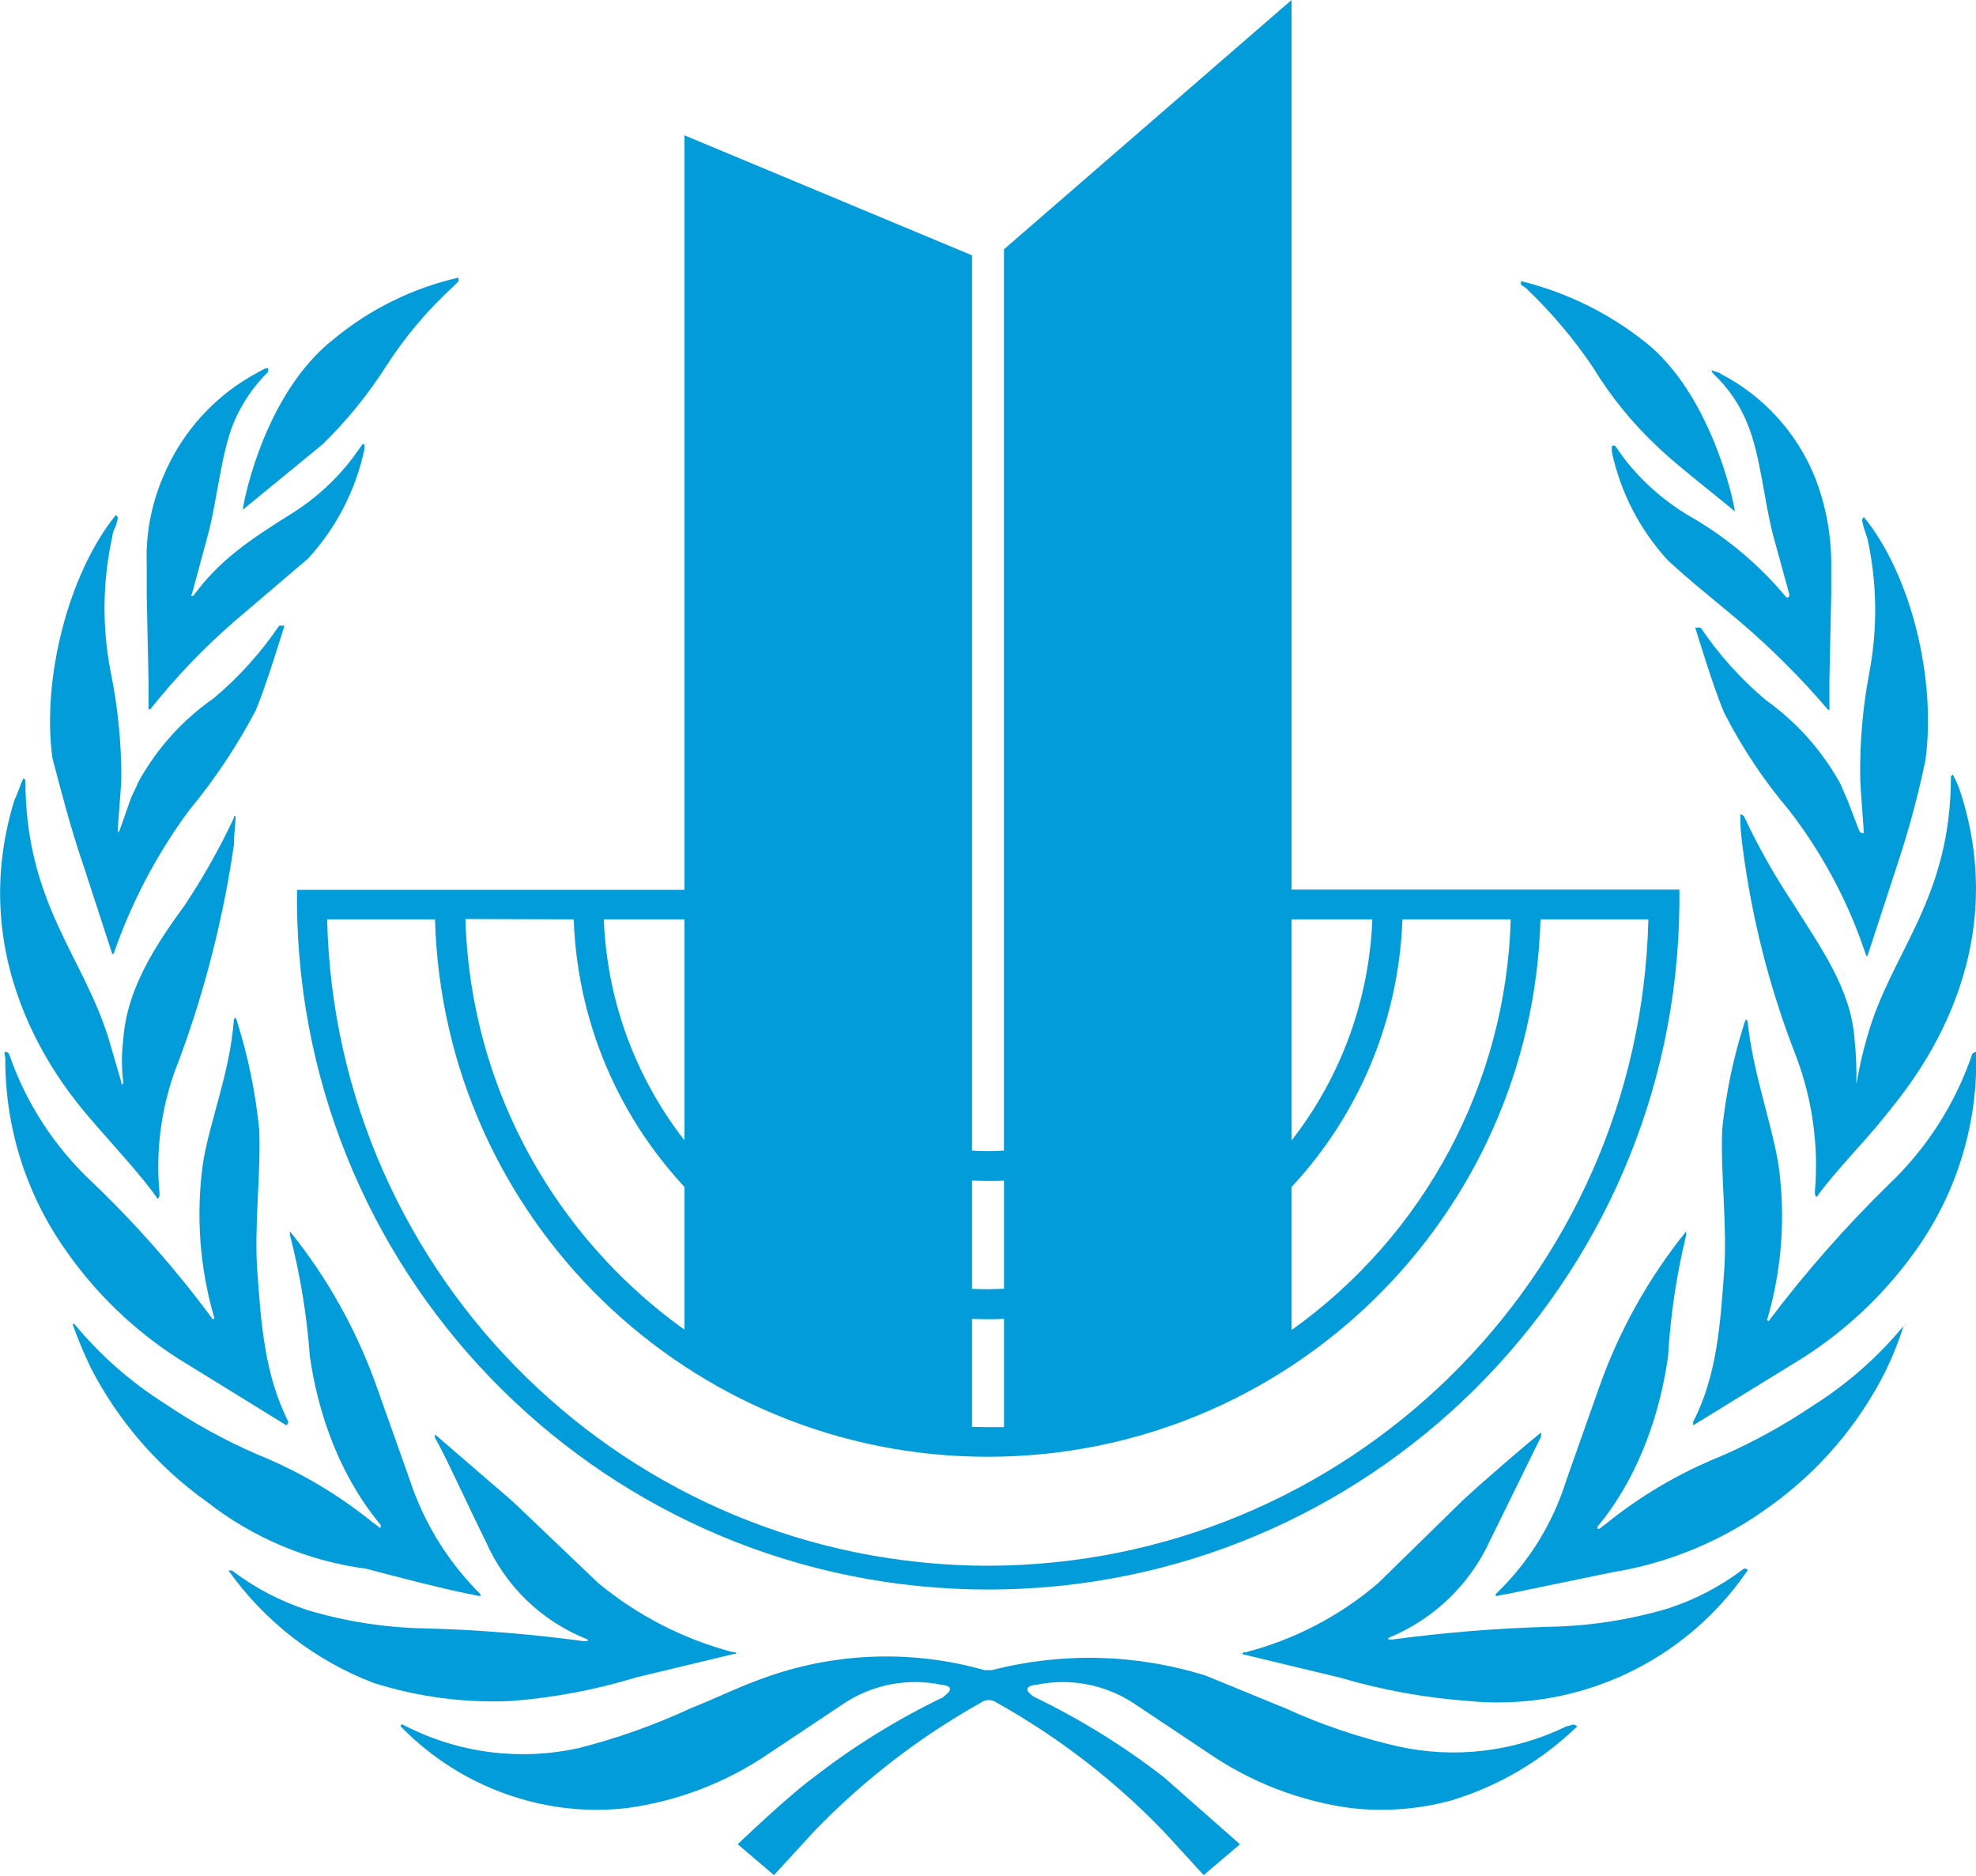
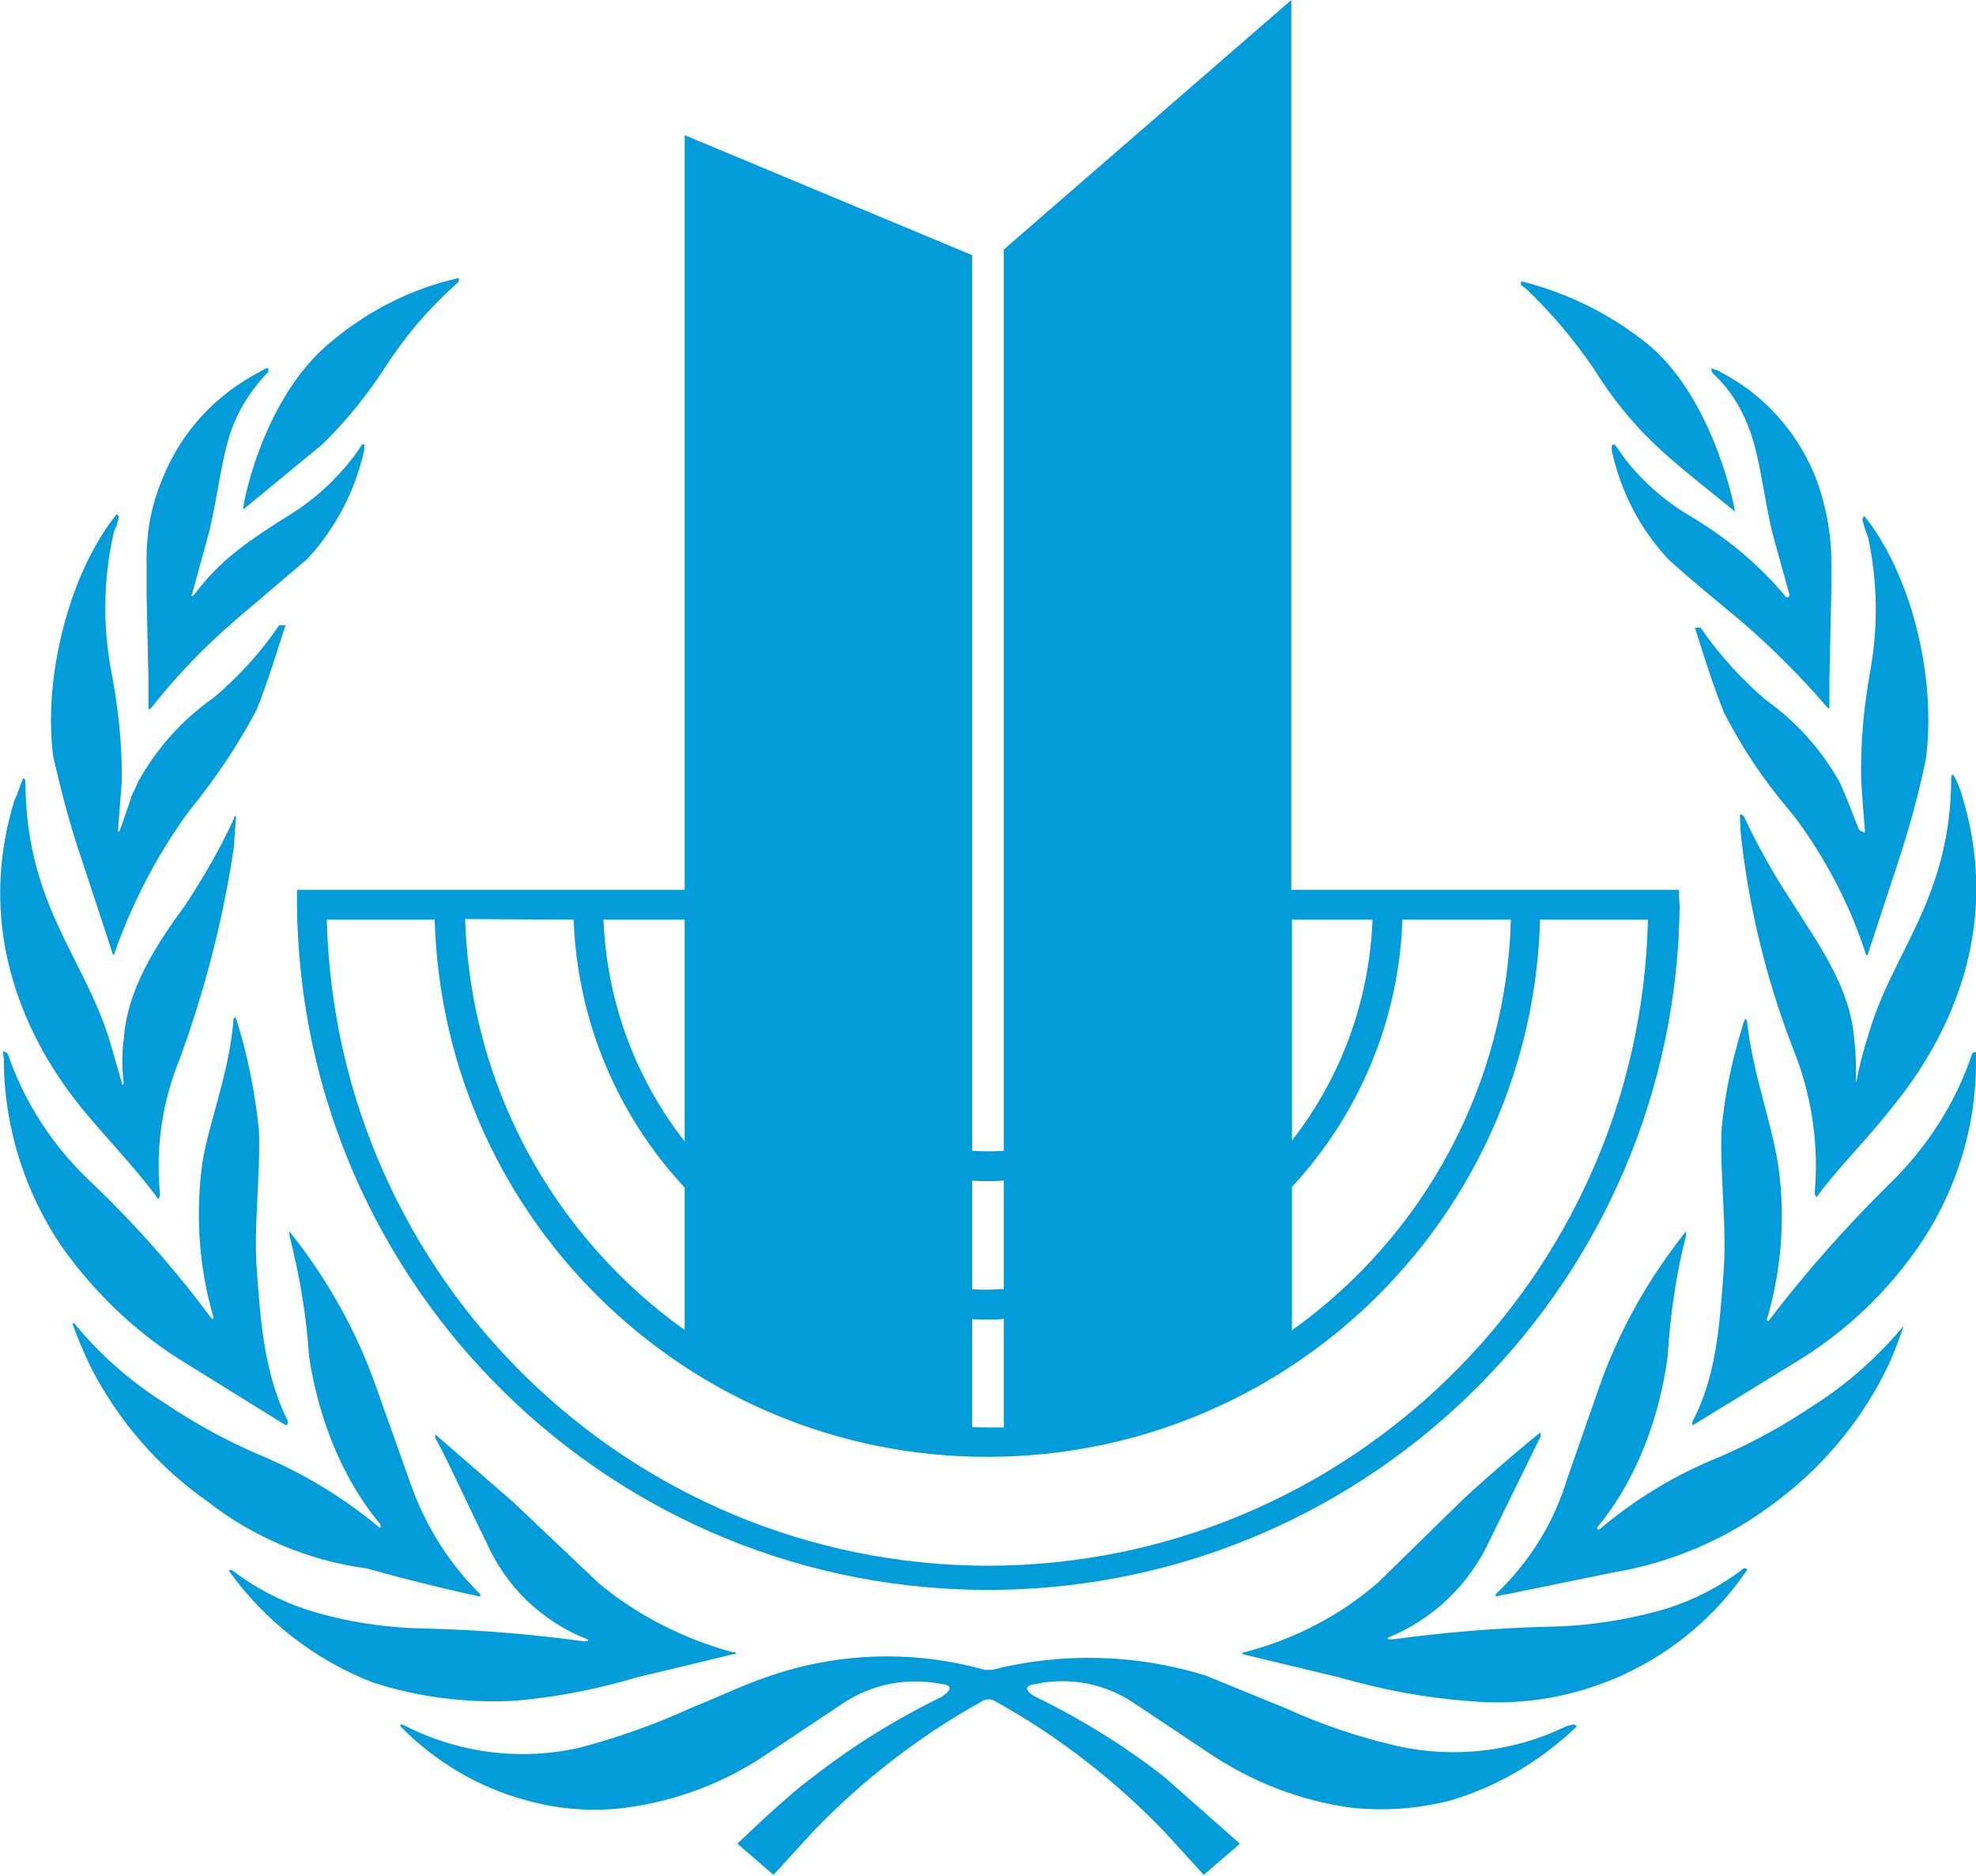
- <svg xmlns="http://www.w3.org/2000/svg" viewBox="0 0 311.39 295.45">
-   <defs>
-     <style>.cls-1{fill:none;}.cls-2{clip-path:url(#clip-path);}.cls-3{fill:#019cd9;}</style>
-     <clipPath id="clip-path" transform="translate(0 0)">
-       <rect class="cls-1" width="311.39" height="295.45" />
-     </clipPath>
-   </defs>
-   <g id="Layer_2" data-name="Layer 2">
-     <g id="Layer_1-2" data-name="Layer 1">
-       <g id="Artwork_4" data-name="Artwork 4">
-         <g class="cls-2">
-           <polygon class="cls-3" points="153.18 228.44 107.86 214.79 107.86 21.32 153.18 40.23 153.18 228.44" />
-           <g class="cls-2">
-             <path class="cls-3" d="M264.59,140.16H203.53V0L158.21,39.28v142c-.83.06-1.67.09-2.51.09a38.87,38.87,0,0,1-38.83-38.82c0-.79,0-1.57.08-2.35H46.8c0,.78,0,1.56,0,2.35a108.93,108.93,0,0,0,217.85,0c0-.79,0-1.57,0-2.35M221,144.85h17.07a82.36,82.36,0,0,1-34.53,64.7V187A65.06,65.06,0,0,0,221,144.85m-4.74,0a60.39,60.39,0,0,1-12.72,34.83V144.85Zm-104.06,0a43.57,43.57,0,0,0,43.51,41.22c.84,0,1.68,0,2.51-.07v17.05c-.83,0-1.67.07-2.51.07a60.68,60.68,0,0,1-60.56-58.27Zm-21.79,0a65.35,65.35,0,0,0,65.3,63c.84,0,1.68,0,2.51-.06v17.06c-.83,0-1.67,0-2.51,0a82.5,82.5,0,0,1-82.37-80.05Zm65.3,101.84A104.3,104.3,0,0,1,51.55,144.85h17a87.14,87.14,0,0,0,174.21,0h17A104.29,104.29,0,0,1,155.7,246.69" transform="translate(0 0)" />
-             <path class="cls-3" d="M246.82,272a40.51,40.51,0,0,1-26.57,3.14,92.54,92.54,0,0,1-17.71-6L190,264a61.48,61.48,0,0,0-33.71-.86h-1.14a56.61,56.61,0,0,0-33.72.86c-4.28,1.43-8.29,3.43-12.57,5.14a101,101,0,0,1-17.71,6.29,40.73,40.73,0,0,1-26.57-3.15l-1.15-.57c-.28,0-.28,0-.28.29a43.29,43.29,0,0,0,20,11.71,41.84,41.84,0,0,0,15.71,1.15,52.06,52.06,0,0,0,22.29-8.58l12-8a20.35,20.35,0,0,1,15.14-2.85c2.86.28.57,1.71.28,2A113.47,113.47,0,0,0,128.26,280c-4.29,3.14-12,10.57-12,10.57l5.71,4.86,6.29-6.86a113.44,113.44,0,0,1,26.28-20.29,2.14,2.14,0,0,1,2.57,0,113.5,113.5,0,0,1,26.29,20.29l6.28,6.86,5.72-4.86L183.4,280a113.55,113.55,0,0,0-20.29-12.57c-.57-.29-2.57-1.72.29-2a20.36,20.36,0,0,1,15.14,2.85l12,8a52,52,0,0,0,22.28,8.58,41.87,41.87,0,0,0,15.72-1.15,48.71,48.71,0,0,0,20-11.71,1,1,0,0,0-.58-.29l-1.14.29m28-24.86a40.13,40.13,0,0,1-12,6.29A70.26,70.26,0,0,1,244,256.31a236.23,236.23,0,0,0-24.57,2c-.57,0-.86,0-.57-.28a30.16,30.16,0,0,0,16-15.43l8-16.28v-.58c-.57.29-8.57,7.15-12.28,10.58l-13.43,13.14a52.3,52.3,0,0,1-20.86,10.86H196l-.29.28,15.43,3.71A96.88,96.88,0,0,0,231.39,268a47.62,47.62,0,0,0,44-20.57c0-.29-.28-.29-.57-.29M300,208.88a60.15,60.15,0,0,1-14.28,12.57,90.53,90.53,0,0,1-14.57,8,70.88,70.88,0,0,0-18,10.57l-1.14.86c-.29,0-.29,0-.29-.29s8.57-8.85,11.14-26.85a107,107,0,0,1,2.86-19.15V194A83.21,83.21,0,0,0,252,218.59l-5.15,14.57a42.09,42.09,0,0,1-10.57,17.43l-.57.57v.29c.57,0,1.14-.29,1.72-.29L254,247.73a57.69,57.69,0,0,0,25.14-10.57,58.39,58.39,0,0,0,18-21.14,52.34,52.34,0,0,0,2.85-7.14c.57-.29.29-.29,0,0M310.82,166a50.84,50.84,0,0,1-13.14,20.58A190.94,190.94,0,0,0,278.82,208c0,.29-.57,0-.28-.28a57.9,57.9,0,0,0,1.71-24.29c-1.14-6.85-4-14.28-4.86-22.57l-.28-.28c0,.28-.29.57-.29.85A82.26,82.26,0,0,0,271.39,178c-.28,6.86.86,15.72.29,22.57-.57,8-1.14,16.29-4.86,23.43v.57L284,214a64.08,64.08,0,0,0,18-17.14,51.18,51.18,0,0,0,9.43-30v-1.14a1,1,0,0,0-.57.28" transform="translate(0 0)" />
-             <path class="cls-3" d="M292.54,170.59h0a54.13,54.13,0,0,0-.29-6.85c-.57-8-5.43-14.57-9.71-21.43a106.43,106.43,0,0,1-7.72-13.71,1,1,0,0,0-.57-.29,29.18,29.18,0,0,0,.29,4.57,139.09,139.09,0,0,0,8.57,33.72A48.58,48.58,0,0,1,286,187.74c0,.57,0,.57.29.85,2.57-3.71,7.71-8.85,10.86-12.85s20.28-23.43,12-50.28a17,17,0,0,0-1.42-3.43l-.29.28c0,19.43-9.43,27.71-13.14,40.86a61.64,61.64,0,0,0-1.71,7.42m.28-40L291.11,126,290,123.45a39.77,39.77,0,0,0-11.72-13.14A55.35,55.35,0,0,1,268,98.88h-.86c.28.86,2.86,9.43,4.57,13.43A80.65,80.65,0,0,0,282,127.74l.86,1.14A76.5,76.5,0,0,1,294,150.31a.28.28,0,0,0,.29.29l4.86-14.86a146.28,146.28,0,0,0,4.28-16c1.72-12.86-2.28-29.14-9.71-38.28a1,1,0,0,0-.29.57l.29,1.14.57,1.71a52.69,52.69,0,0,1,.28,21.15,82.41,82.41,0,0,0-1.42,16.85c0,.86.57,8,.57,8.29s-.29,0-.57,0M270,58.89a22,22,0,0,1,5.42,8c2,4.85,2.57,12,4,17.43L282,93.74c0,.29-.28.57-.57.29A56.07,56.07,0,0,0,266,81.17a36.81,36.81,0,0,1-10-8.86l-1.43-2a.39.39,0,0,0-.57,0v.85a36.5,36.5,0,0,0,8.85,17.14c3.71,3.43,7.72,6.57,11.43,9.72A123.25,123.25,0,0,1,288,111.74s.29.29.29,0v-4.57l.29-13.71V88.88A37.6,37.6,0,0,0,286,75.17a31.82,31.82,0,0,0-14.85-16.28c-.29-.29-.86-.29-1.43-.58a.9.9,0,0,0,.29.58M240.54,45.46A74.9,74.9,0,0,1,251.11,58a59.17,59.17,0,0,0,10,12.29c2.57,2.57,10.29,8.57,12.28,10.28-.28-2.29-4-18.57-14-26.57a50.93,50.93,0,0,0-19.71-9.71v.57l.86.57M80.55,268a91.58,91.58,0,0,0,19.71-3.72l15.43-3.71H116a.27.27,0,0,0-.28-.28h-.29a55.49,55.49,0,0,1-21.14-10.86L80.83,236.59,68.55,226v.57c1.14,1.72,5.43,11.15,8,16.29a29.13,29.13,0,0,0,16,15.42c.28.29,0,.29-.58.29a232.57,232.57,0,0,0-24.57-2,69.86,69.86,0,0,1-18.85-2.86,40.22,40.22,0,0,1-12-6.28H36a49.83,49.83,0,0,0,22.85,17.71A62.35,62.35,0,0,0,80.55,268M74,251.16c.57,0,.85.29,1.71.29v-.29l-.57-.57a45.36,45.36,0,0,1-10.57-17.43L59.4,218.59A83.33,83.33,0,0,0,45.69,194v.57a107.33,107.33,0,0,1,3.14,19.15C51.41,231.45,60,240,60,240.31s0,.57-.29.28l-1.14-.86a71.47,71.47,0,0,0-18-10.57,89,89,0,0,1-14.57-8,60.17,60.17,0,0,1-14.29-12.57h-.28a68.73,68.73,0,0,0,2.85,6.86,59.17,59.17,0,0,0,18.29,21.14,51.67,51.67,0,0,0,25.14,10.57c5.43,1.43,10.86,2.86,16.29,4M28,214l17.14,10.57a1,1,0,0,0,.29-.57c-3.72-7.43-4.29-15.43-4.86-23.43-.57-7.14.57-15.71.28-22.57a83.56,83.56,0,0,0-3.43-16.85c0-.29-.28-.57-.28-.86l-.28.29c-.58,8.28-3.72,15.71-4.86,22.57a58.36,58.36,0,0,0,1.71,24.28c.29.29-.28.57-.28.29a168.45,168.45,0,0,0-18.86-21.43A49.79,49.79,0,0,1,1.41,166a1,1,0,0,0-.57-.28c-.29,0,0,.57,0,1.14a51.83,51.83,0,0,0,9.43,30A63.25,63.25,0,0,0,28,214m-3.15-25.14c.29-.29.29-.29.29-.86a44.57,44.57,0,0,1,3.14-21.14,167.17,167.17,0,0,0,8.58-33.71c0-1.43.28-4,.28-4.57-.28,0-.28,0-.28.28a106.56,106.56,0,0,1-7.72,13.72c-4.57,6.28-9.14,13.14-9.71,21.14a27.08,27.08,0,0,0,0,6.85.28.28,0,0,1-.29.29v-.29l-2-6.85C13.12,150.6,4,142.31,4,122.88l-.29-.28c-.57,1.14-.85,2.28-1.43,3.43-8.28,26.85,8.58,46.28,12,50.28s8,8.86,10.57,12.57m-12-53.43,4.85,14.86A.28.28,0,0,0,18,150,84.9,84.9,0,0,1,29.12,128.6l.86-1.15A90.76,90.76,0,0,0,40.26,112c1.71-4,4.29-12.57,4.57-13.43H44A55.68,55.68,0,0,1,33.69,110a38.88,38.88,0,0,0-12,13.42c-.28.86-.86,1.72-1.14,2.58l-1.71,4.85s-.29.57-.29,0,.57-7.14.57-8.28a82.49,82.49,0,0,0-1.71-16.86,52.57,52.57,0,0,1,.28-21.14,4.12,4.12,0,0,1,.57-1.71c0-.29.29-.86.29-1.15s0-.28-.29-.57c-7.42,9.14-11.71,25.71-10,38.29,1.42,5.42,2.85,10.85,4.57,16M23.12,93.74l.29,13.71v4.29h.28a104,104,0,0,1,13.43-14L48.55,88a36.79,36.79,0,0,0,8.86-17.14V70h-.29l-1.43,2A36.06,36.06,0,0,1,46,80.89c-6.86,4.28-11.43,7.42-15.43,12.85-.29.29-.57.29-.29-.28L32.84,84c1.42-5.43,2-12.57,4-17.43a24.87,24.87,0,0,1,5.42-8V58c-.57,0-.85.28-1.43.57A32.84,32.84,0,0,0,25.69,75.17a31.88,31.88,0,0,0-2.57,13.71v4.86M38.26,80.31h0L50.84,70a69.34,69.34,0,0,0,10-12.29A63.6,63.6,0,0,1,71.4,45.17l.86-.85v-.58a47.33,47.33,0,0,0-19.71,9.72C42,61.75,38.55,78,38.26,80.31" transform="translate(0 0)" />
-           </g>
-         </g>
-       </g>
+ <svg xmlns="http://www.w3.org/2000/svg" version="1.1" id="Layer_1" x="0px" y="0px" viewBox="0 0 311.4 295.5" style="enable-background:new 0 0 311.4 295.5;" xml:space="preserve">
+   <style type="text/css">
+ 	.st0{fill:#019CD9;}
+ </style>
+   <g>
+     <polygon class="st0" points="153.2,228.4 107.9,214.8 107.9,21.3 153.2,40.2  " />
+     <g>
+       <path class="st0" d="M264.6,140.2h-61.1V0l-45.3,39.3v142c-0.8,0.1-1.7,0.1-2.5,0.1c-21.4,0-38.8-17.4-38.8-38.8    c0-0.8,0-1.6,0.1-2.4H46.8c0,0.8,0,1.6,0,2.4c0.6,60.2,49.8,108.5,110,107.9c59.3-0.6,107.3-48.5,107.9-107.9    C264.6,141.8,264.6,141,264.6,140.2 M221,144.9h17.1c-0.7,25.8-13.5,49.7-34.5,64.7V187C214.3,175.5,220.5,160.5,221,144.9     M216.3,144.9c-0.5,12.7-4.9,24.8-12.7,34.8v-34.8H216.3z M112.2,144.9c1.2,23.1,20.4,41.2,43.5,41.2c0.8,0,1.7,0,2.5-0.1v17.1    c-0.8,0-1.7,0.1-2.5,0.1c-32.5,0-59.3-25.7-60.6-58.3H112.2z M90.4,144.9c1.3,35.2,30.1,63,65.3,63c0.8,0,1.7,0,2.5-0.1v17.1    c-0.8,0-1.7,0-2.5,0c-44.6-0.1-81-35.5-82.4-80.1L90.4,144.9z M155.7,246.7c-56.6-0.1-102.8-45.3-104.2-101.8h17    c1.4,48.1,41.5,86,89.6,84.6c46.2-1.3,83.3-38.4,84.6-84.6h17C258.4,201.4,212.3,246.6,155.7,246.7" />
+       <path class="st0" d="M246.8,272c-8.2,4-17.6,5.1-26.6,3.1c-6.1-1.4-12-3.4-17.7-6L190,264c-10.9-3.4-22.6-3.7-33.7-0.9h-1.1    c-11.1-3.1-22.8-2.8-33.7,0.9c-4.3,1.4-8.3,3.4-12.6,5.1c-5.7,2.6-11.6,4.7-17.7,6.3c-9,2-18.3,0.9-26.6-3.1l-1.2-0.6    c-0.3,0-0.3,0-0.3,0.3c5.5,5.6,12.4,9.7,20,11.7c5.1,1.4,10.4,1.8,15.7,1.1c8-1.1,15.6-4,22.3-8.6l12-8c4.5-2.9,9.9-3.9,15.1-2.9    c2.9,0.3,0.6,1.7,0.3,2c-7.2,3.5-14,7.7-20.3,12.6c-4.3,3.1-12,10.6-12,10.6l5.7,4.9l6.3-6.9c7.7-8,16.6-14.9,26.3-20.3    c0.8-0.6,1.8-0.6,2.6,0c9.7,5.4,18.6,12.3,26.3,20.3l6.3,6.9l5.7-4.9l-12-10.6c-6.3-4.9-13.1-9.1-20.3-12.6    c-0.6-0.3-2.6-1.7,0.3-2c5.2-1.1,10.7,0,15.1,2.9l12,8c6.7,4.5,14.3,7.5,22.3,8.6c5.3,0.6,10.6,0.2,15.7-1.1    c7.5-2.2,14.4-6.3,20-11.7c-0.2-0.2-0.4-0.3-0.6-0.3L246.8,272 M274.8,247.1c-3.6,2.8-7.7,4.9-12,6.3c-6.1,1.8-12.4,2.8-18.8,2.9    c-8.2,0.2-16.4,0.9-24.6,2c-0.6,0-0.9,0-0.6-0.3c7.1-2.9,12.8-8.4,16-15.4l8-16.3v-0.6c-0.6,0.3-8.6,7.1-12.3,10.6l-13.4,13.1    c-6,5.2-13.2,8.9-20.9,10.9H196l-0.3,0.3l15.4,3.7c6.6,1.9,13.4,3.2,20.2,3.7c17.3,1.7,34.2-6.2,44-20.6    C275.4,247.1,275.1,247.1,274.8,247.1 M300,208.9c-4.1,4.9-8.9,9.2-14.3,12.6c-4.6,3.1-9.5,5.8-14.6,8c-6.5,2.6-12.6,6.2-18,10.6    l-1.1,0.9c-0.3,0-0.3,0-0.3-0.3s8.6-8.9,11.1-26.9c0.4-6.5,1.3-12.9,2.9-19.1V194c-5.9,7.4-10.6,15.7-13.7,24.6l-5.1,14.6    c-2,6.6-5.7,12.6-10.6,17.4l-0.6,0.6v0.3c0.6,0,1.1-0.3,1.7-0.3l16.6-3.4c9.1-1.5,17.7-5.1,25.1-10.6c7.6-5.5,13.8-12.7,18-21.1    C298.3,213.7,299.2,211.3,300,208.9C300.6,208.6,300.3,208.6,300,208.9 M310.8,166c-2.6,7.8-7.2,14.9-13.1,20.6    c-6.8,6.7-13.1,13.8-18.9,21.4c0,0.3-0.6,0-0.3-0.3c2.3-7.9,2.9-16.2,1.7-24.3c-1.1-6.9-4-14.3-4.9-22.6l-0.3-0.3    c0,0.3-0.3,0.6-0.3,0.9c-1.7,5.4-2.9,10.9-3.4,16.6c-0.3,6.9,0.9,15.7,0.3,22.6c-0.6,8-1.1,16.3-4.9,23.4v0.6L284,214    c7.1-4.5,13.2-10.3,18-17.1c6.2-8.8,9.5-19.3,9.4-30v-1.1C311.2,165.7,311,165.8,310.8,166" />
+       <path class="st0" d="M292.5,170.6L292.5,170.6c0-2.3,0-4.6-0.3-6.9c-0.6-8-5.4-14.6-9.7-21.4c-2.9-4.4-5.5-9-7.7-13.7    c-0.2-0.2-0.4-0.3-0.6-0.3c0,1.5,0.1,3.1,0.3,4.6c1.4,11.6,4.3,22.9,8.6,33.7c2.5,6.7,3.5,14,2.9,21.1c0,0.6,0,0.6,0.3,0.9    c2.6-3.7,7.7-8.9,10.9-12.9s20.3-23.4,12-50.3c-0.3-1.2-0.8-2.3-1.4-3.4l-0.3,0.3c0,19.4-9.4,27.7-13.1,40.9    C293.6,165.6,293,168.1,292.5,170.6 M292.9,130.6l-1.8-4.6l-1.1-2.6c-2.9-5.2-6.9-9.7-11.7-13.1c-3.9-3.3-7.4-7.2-10.3-11.4h-0.9    c0.3,0.9,2.9,9.4,4.6,13.4c2.8,5.5,6.3,10.7,10.3,15.4l0.9,1.1c4.8,6.5,8.6,13.7,11.1,21.4c0,0.2,0.1,0.3,0.3,0.3c0,0,0,0,0,0    l4.9-14.9c1.7-5.2,3.2-10.6,4.3-16c1.7-12.9-2.3-29.1-9.7-38.3c-0.2,0.2-0.3,0.4-0.3,0.6l0.3,1.1l0.6,1.7c1.5,7,1.6,14.2,0.3,21.2    c-1,5.6-1.5,11.2-1.4,16.8c0,0.9,0.6,8,0.6,8.3s-0.3,0-0.6,0 M270,58.9c2.4,2.2,4.2,5,5.4,8c2,4.8,2.6,12,4,17.4l2.6,9.4    c0,0.3-0.3,0.6-0.6,0.3c-4.3-5.2-9.6-9.5-15.4-12.9c-3.8-2.3-7.2-5.3-10-8.9l-1.4-2c-0.1-0.2-0.4-0.2-0.6,0c0,0,0,0,0,0v0.8    c1.4,6.4,4.4,12.3,8.9,17.1c3.7,3.4,7.7,6.6,11.4,9.7c4.9,4.2,9.5,8.8,13.7,13.7c0,0,0.3,0.3,0.3,0v-4.6l0.3-13.7v-4.6    c0-4.7-0.9-9.3-2.6-13.7c-2.9-7-8.1-12.8-14.9-16.3c-0.3-0.3-0.9-0.3-1.4-0.6C269.7,58.5,269.8,58.7,270,58.9 M240.5,45.5    c4,3.8,7.5,8,10.6,12.5c2.8,4.5,6.1,8.7,10,12.3c2.6,2.6,10.3,8.6,12.3,10.3c-0.3-2.3-4-18.6-14-26.6c-5.8-4.6-12.5-7.9-19.7-9.7    v0.6L240.5,45.5 M80.6,268c6.7-0.5,13.3-1.8,19.7-3.7l15.4-3.7h0.3c0-0.1-0.1-0.3-0.3-0.3c0,0,0,0,0,0h-0.3    c-7.7-2.1-15-5.8-21.1-10.9l-13.5-12.8L68.6,226v0.6c1.1,1.7,5.4,11.1,8,16.3c3.1,7.1,8.8,12.6,16,15.4c0.3,0.3,0,0.3-0.6,0.3    c-8.1-1.1-16.4-1.8-24.6-2c-6.4-0.1-12.7-1-18.8-2.9c-4.3-1.4-8.4-3.5-12-6.3H36c5.7,8,13.7,14.2,22.8,17.7    C65.9,267.4,73.2,268.3,80.6,268 M74,251.2c0.6,0,0.8,0.3,1.7,0.3v-0.3l-0.6-0.6c-4.8-4.9-8.4-10.9-10.6-17.4l-5.2-14.6    c-3.1-8.9-7.8-17.2-13.7-24.6v0.6c1.6,6.3,2.7,12.7,3.1,19.1C51.4,231.4,60,240,60,240.3s0,0.6-0.3,0.3l-1.1-0.9    c-5.5-4.4-11.5-7.9-18-10.6c-5.1-2.2-10-4.9-14.6-8c-5.4-3.4-10.2-7.6-14.3-12.6h-0.3c0.8,2.3,1.8,4.6,2.9,6.9    c4.3,8.4,10.6,15.7,18.3,21.1c7.3,5.7,16,9.4,25.1,10.6C63.1,248.6,68.6,250,74,251.2 M28,214l17.1,10.6c0.2-0.2,0.3-0.4,0.3-0.6    c-3.7-7.4-4.3-15.4-4.9-23.4c-0.6-7.1,0.6-15.7,0.3-22.6c-0.6-5.7-1.7-11.4-3.4-16.9c0-0.3-0.3-0.6-0.3-0.9l-0.3,0.3    c-0.6,8.3-3.7,15.7-4.9,22.6c-1.1,8.1-0.6,16.4,1.7,24.3c0.3,0.3-0.3,0.6-0.3,0.3c-5.7-7.7-12-14.8-18.9-21.4    c-6-5.6-10.5-12.5-13.2-20.3c-0.2-0.2-0.4-0.3-0.6-0.3c-0.3,0,0,0.6,0,1.1c0,10.7,3.3,21.2,9.4,30C15,203.7,21,209.5,28,214     M24.9,188.9c0.3-0.3,0.3-0.3,0.3-0.9c-0.7-7.2,0.4-14.5,3.1-21.1c4-10.9,6.9-22.2,8.6-33.7c0-1.4,0.3-4,0.3-4.6    c-0.3,0-0.3,0-0.3,0.3c-2.2,4.8-4.8,9.3-7.7,13.7c-4.6,6.3-9.1,13.1-9.7,21.1c-0.3,2.3-0.3,4.6,0,6.9c0,0.2-0.1,0.3-0.3,0.3    c0,0,0,0,0,0v-0.3l-2-6.9C13.1,150.6,4,142.3,4,122.9l-0.3-0.3c-0.6,1.1-0.8,2.3-1.4,3.4c-8.3,26.9,8.6,46.3,12,50.3    S22.3,185.2,24.9,188.9 M12.9,135.5l4.9,14.9c0.2,0,0.3-0.1,0.3-0.3c0,0,0,0,0-0.1c2.7-7.6,6.4-14.8,11.1-21.4l0.9-1.2    c3.9-4.8,7.4-10,10.3-15.5c1.7-4,4.3-12.6,4.6-13.4H44c-2.9,4.3-6.4,8.1-10.3,11.4c-5,3.5-9.1,8.1-12,13.4    c-0.3,0.9-0.9,1.7-1.1,2.6l-1.7,4.9c0,0-0.3,0.6-0.3,0s0.6-7.1,0.6-8.3c0-5.7-0.6-11.3-1.7-16.9c-1.3-7-1.2-14.2,0.3-21.1    c0.1-0.6,0.3-1.2,0.6-1.7c0-0.3,0.3-0.9,0.3-1.2s0-0.3-0.3-0.6c-7.4,9.1-11.7,25.7-10,38.3C9.7,124.9,11.1,130.3,12.9,135.5     M23.1,93.7l0.3,13.7v4.3h0.3c4-5.1,8.5-9.8,13.4-14L48.5,88c4.4-4.8,7.5-10.7,8.9-17.1V70h-0.3l-1.4,2c-2.7,3.5-5.9,6.5-9.7,8.9    c-6.9,4.3-11.4,7.4-15.4,12.8C30.3,94,30,94,30.3,93.5l2.6-9.5c1.4-5.4,2-12.6,4-17.4c1.3-3,3.1-5.7,5.4-8V58    c-0.6,0-0.8,0.3-1.4,0.6C34,62.2,28.6,68,25.7,75.2c-1.9,4.3-2.7,9-2.6,13.7V93.7 M38.3,80.3L38.3,80.3L50.8,70    c3.8-3.7,7.1-7.8,10-12.3c3-4.6,6.5-8.8,10.6-12.5l0.9-0.8v-0.6c-7.2,1.6-14,5-19.7,9.7C42,61.8,38.5,78,38.3,80.3" />
    </g>
  </g>
</svg>
